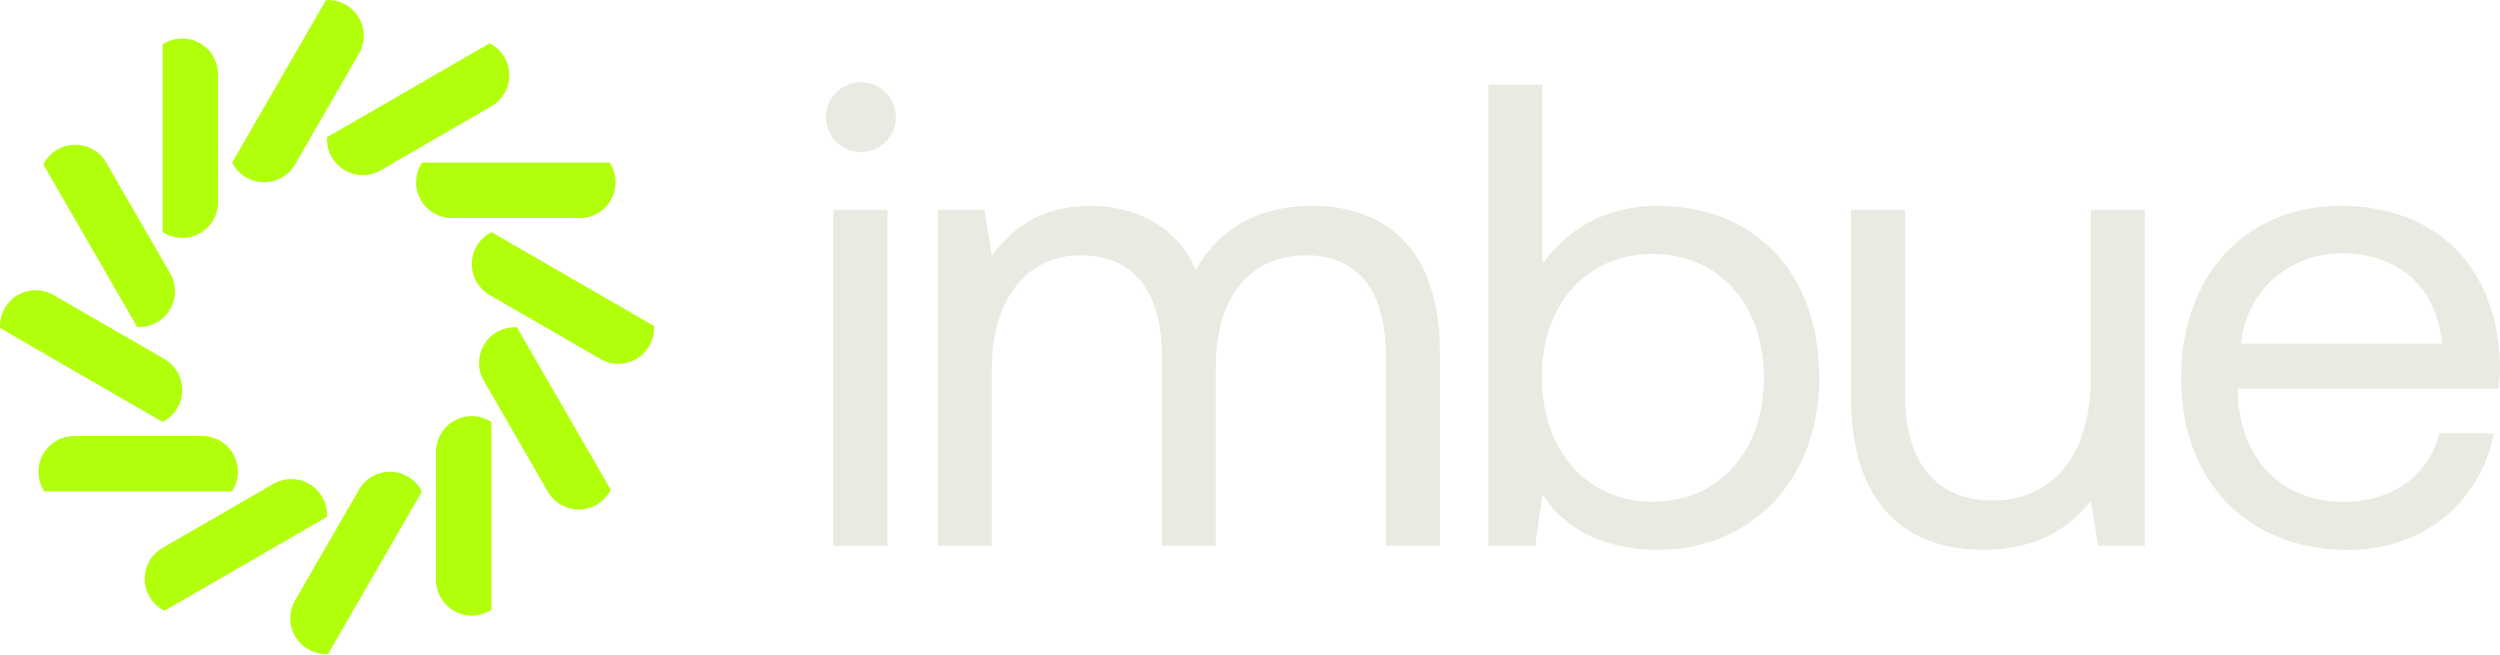
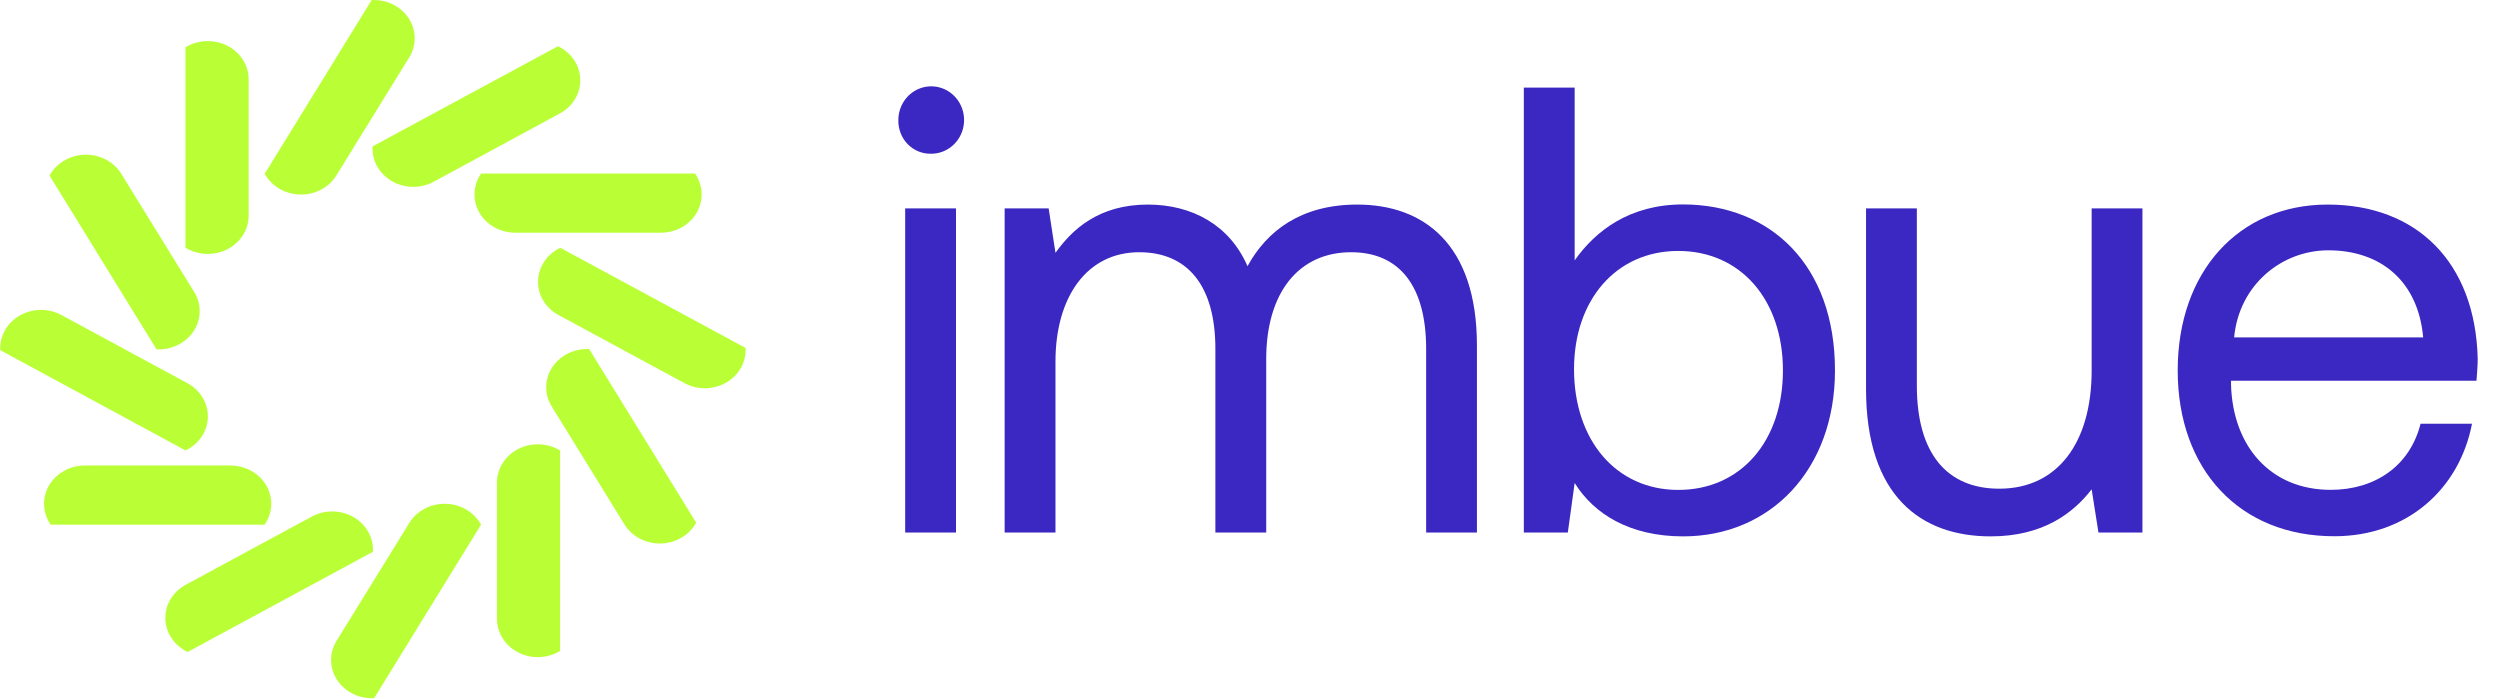
- <svg xmlns="http://www.w3.org/2000/svg" viewBox="0 0 754.95 197.51">
-   <defs>
-     <style>.cls-1{fill:#ebeae2}.cls-2{fill:#b2ff0b}</style>
-   </defs>
-   <g id="Layer_2" data-name="Layer 2">
-     <g id="Layer_1-2" data-name="Layer 1">
-       <path class="cls-1" d="M249.45,35.7a10.55,10.55,0,1,1,21.09,0,10.55,10.55,0,0,1-21.09,0Zm2.19,27.66H268V164.85H251.64Z" />
-       <path class="cls-1" d="M434.82,106.34v58.51H418.5V107.34c0-19.9-8.75-30.25-24.08-30.25-16.91,0-27.26,12.74-27.26,33.43v54.33H350.84V107.34c0-19.9-9-30.25-24.48-30.25-16.71,0-26.86,13.93-26.86,34.23v53.53H283.18V63.36h14.13l2.19,13.93c5.37-7.36,13.93-15.13,29.65-15.13,14.13,0,26.27,6.37,32,19.31,6.17-11,17.11-19.31,35.22-19.31C417.51,62.16,434.82,74.3,434.82,106.34Z" />
-       <path class="cls-1" d="M549.38,114.11c0,31-20.7,51.93-48.76,51.93-17.11,0-28.65-7-34.82-16.71l-2.19,15.52H449.48V25.55H465.8V79.68c6.76-9.36,17.71-17.52,34.82-17.52C528.68,62.16,549.38,81.07,549.38,114.11Zm-16.72,0c0-22.09-13.53-37.42-33.63-37.42-19.9,0-33.43,15.33-33.43,37,0,22.28,13.53,37.81,33.43,37.81C519.13,151.52,532.66,136.19,532.66,114.11Z" />
-       <path class="cls-1" d="M631.39,63.36h16.32V164.85H633.58l-2.19-13.53c-6,7.56-15.72,14.72-32.44,14.72-22.29,0-40-12.53-40-46.16V63.36h16.32v55.52c0,21.1,9.55,32.24,26.46,32.24,18.51,0,29.66-14.13,29.66-37Z" />
-       <path class="cls-1" d="M658.63,114.11c0-30.85,19.5-51.95,48.16-51.95S754.15,80.27,755,110.32c0,2.19-.2,4.58-.4,7H675.74v1.39c.6,19.31,12.74,32.84,32,32.84,14.33,0,25.47-7.56,28.86-20.7h16.51c-4,20.3-20.69,35.22-44.18,35.22C678.53,166,658.63,145.15,658.63,114.11Zm78.8-10.35C735.84,86.24,723.9,76.49,707,76.49c-14.92,0-28.65,10.75-30.24,27.27Z" />
-       <path class="cls-2" d="M115,51.39,148.4,32.08a10.79,10.79,0,0,0,0-18.7l-.54-.31L98.75,41.43v.62A10.79,10.79,0,0,0,115,51.39Z" />
-       <path class="cls-2" d="M65.84,61.05V22.42a10.8,10.8,0,0,0-16.2-9.35l-.53.31V70.09l.53.31A10.8,10.8,0,0,0,65.84,61.05Z" />
-       <path class="cls-2" d="M148.4,70.09l-.54.31a10.8,10.8,0,0,0,0,18.7l33.46,19.31a10.79,10.79,0,0,0,16.19-9.35v-.62Z" />
-       <path class="cls-2" d="M49.65,108.41,16.19,89.1A10.79,10.79,0,0,0,0,98.45v.61l49.11,28.36.54-.31A10.8,10.8,0,0,0,49.65,108.41Z" />
-       <path class="cls-2" d="M131.67,136.46v38.63a10.8,10.8,0,0,0,16.19,9.35l.54-.31V127.42l-.54-.31A10.79,10.79,0,0,0,131.67,136.46Z" />
-       <path class="cls-2" d="M82.56,146.12,49.11,165.43a10.79,10.79,0,0,0,0,18.7l.53.31,49.11-28.36v-.62A10.79,10.79,0,0,0,82.56,146.12Z" />
-       <path class="cls-2" d="M146.11,115l19.32,33.45a10.79,10.79,0,0,0,18.7,0l.31-.54c-12.61-21.82-15.76-27.28-28.36-49.11h-.62A10.8,10.8,0,0,0,146.11,115Z" />
-       <path class="cls-2" d="M136.46,65.84h38.63a10.8,10.8,0,0,0,9.35-16.2l-.31-.53H127.42l-.31.53A10.8,10.8,0,0,0,136.46,65.84Z" />
-       <path class="cls-2" d="M127.42,148.4l-.31-.54a10.8,10.8,0,0,0-18.7,0L89.1,181.32a10.79,10.79,0,0,0,9.35,16.19h.61C111.67,175.68,114.82,170.23,127.42,148.4Z" />
-       <path class="cls-2" d="M89.1,49.65l19.31-33.46A10.79,10.79,0,0,0,99.06,0h-.61C85.84,21.83,82.69,27.28,70.09,49.11l.31.54A10.8,10.8,0,0,0,89.1,49.65Z" />
-       <path class="cls-2" d="M61.05,131.67H22.42a10.8,10.8,0,0,0-9.35,16.19l.31.54H70.09l.31-.54A10.8,10.8,0,0,0,61.05,131.67Z" />
-       <path class="cls-2" d="M51.39,82.56,32.08,49.11a10.79,10.79,0,0,0-18.7,0l-.31.53L41.43,98.75h.62A10.79,10.79,0,0,0,51.39,82.56Z" />
-     </g>
-   </g>
+ <svg xmlns="http://www.w3.org/2000/svg" width="111" height="31" viewBox="0 0 111 31" fill="none">
+   <path d="M19.264 8.065L24.866 5.032C25.14 4.882 25.367 4.668 25.525 4.411C25.682 4.154 25.765 3.862 25.765 3.566C25.765 3.269 25.682 2.977 25.525 2.72C25.367 2.463 25.14 2.249 24.866 2.099L24.777 2.05L16.539 6.501V6.599C16.539 6.897 16.623 7.19 16.783 7.449C16.943 7.707 17.172 7.922 17.449 8.07C17.725 8.219 18.039 8.297 18.357 8.296C18.676 8.295 18.989 8.215 19.264 8.065Z" fill="#BAFF36" />
+   <path d="M11.04 9.581V3.516C11.039 3.219 10.955 2.928 10.796 2.67C10.636 2.413 10.408 2.2 10.134 2.051C9.859 1.903 9.547 1.824 9.23 1.824C8.913 1.823 8.601 1.901 8.326 2.049L8.235 2.098V11.001L8.326 11.049C8.601 11.197 8.913 11.274 9.23 11.274C9.547 11.273 9.859 11.195 10.134 11.046C10.408 10.898 10.636 10.684 10.796 10.427C10.955 10.17 11.039 9.878 11.04 9.581Z" fill="#BAFF36" />
+   <path d="M24.875 11.001L24.787 11.048C24.513 11.198 24.286 11.412 24.128 11.669C23.971 11.927 23.888 12.218 23.888 12.515C23.888 12.811 23.971 13.103 24.128 13.36C24.286 13.617 24.513 13.832 24.787 13.981L30.389 17.012C30.664 17.161 30.976 17.239 31.293 17.239C31.61 17.239 31.922 17.161 32.197 17.013C32.472 16.864 32.701 16.651 32.861 16.394C33.02 16.137 33.105 15.845 33.106 15.548V15.45L24.875 11.001Z" fill="#BAFF36" />
+   <path d="M8.326 17.016L2.724 13.985C2.448 13.837 2.137 13.759 1.82 13.76C1.503 13.76 1.191 13.838 0.917 13.987C0.642 14.135 0.414 14.349 0.255 14.605C0.095 14.862 0.011 15.154 0.01 15.451V15.548L8.24 20L8.331 19.952C8.605 19.802 8.832 19.588 8.99 19.33C9.147 19.072 9.23 18.78 9.23 18.483C9.229 18.185 9.146 17.894 8.987 17.636C8.828 17.379 8.6 17.165 8.326 17.016Z" fill="#BAFF36" />
+   <path d="M22.066 21.419V27.484C22.067 27.781 22.152 28.073 22.311 28.33C22.47 28.587 22.698 28.8 22.973 28.949C23.247 29.098 23.559 29.176 23.876 29.177C24.193 29.177 24.505 29.099 24.78 28.952L24.869 28.902V19.999L24.78 19.951C24.505 19.804 24.193 19.726 23.876 19.727C23.559 19.727 23.247 19.805 22.973 19.954C22.698 20.103 22.47 20.316 22.311 20.573C22.152 20.83 22.067 21.122 22.066 21.419Z" fill="#BAFF36" />
+   <path d="M13.842 22.936L8.24 25.967C7.966 26.116 7.739 26.331 7.582 26.588C7.424 26.845 7.341 27.137 7.341 27.433C7.341 27.73 7.424 28.021 7.582 28.279C7.739 28.536 7.966 28.75 8.24 28.9L8.33 28.949L16.561 24.497V24.4C16.559 24.103 16.475 23.811 16.315 23.553C16.156 23.296 15.927 23.082 15.652 22.934C15.376 22.786 15.064 22.708 14.746 22.708C14.429 22.708 14.117 22.787 13.842 22.936Z" fill="#BAFF36" />
+   <path d="M24.493 18.042L27.729 23.29C27.889 23.547 28.117 23.759 28.392 23.907C28.666 24.055 28.977 24.132 29.294 24.132C29.611 24.132 29.922 24.055 30.197 23.907C30.471 23.759 30.7 23.547 30.86 23.29L30.911 23.207C28.8 19.78 28.274 18.924 26.159 15.497H26.055C25.738 15.498 25.426 15.578 25.152 15.727C24.878 15.877 24.65 16.091 24.492 16.349C24.334 16.606 24.251 16.898 24.251 17.196C24.251 17.493 24.334 17.785 24.493 18.042Z" fill="#BAFF36" />
+   <path d="M22.873 10.332H29.346C29.664 10.332 29.976 10.253 30.25 10.104C30.525 9.955 30.753 9.741 30.912 9.483C31.07 9.225 31.154 8.933 31.154 8.636C31.155 8.339 31.072 8.046 30.913 7.789L30.862 7.704H21.358L21.307 7.789C21.149 8.046 21.066 8.338 21.066 8.636C21.067 8.933 21.15 9.225 21.309 9.482C21.467 9.74 21.695 9.954 21.969 10.103C22.244 10.252 22.555 10.331 22.873 10.332Z" fill="#BAFF36" />
+   <path d="M21.36 23.293L21.308 23.21C21.149 22.953 20.92 22.741 20.646 22.593C20.371 22.445 20.06 22.368 19.743 22.368C19.427 22.368 19.115 22.445 18.841 22.593C18.566 22.741 18.337 22.953 18.178 23.21L14.94 28.458C14.782 28.715 14.7 29.008 14.7 29.305C14.701 29.602 14.784 29.894 14.943 30.151C15.102 30.408 15.33 30.622 15.604 30.771C15.879 30.92 16.19 30.999 16.507 31H16.611L21.36 23.293Z" fill="#BAFF36" />
+   <path d="M14.936 7.789L18.174 2.541C18.331 2.283 18.413 1.991 18.413 1.694C18.412 1.397 18.328 1.106 18.17 0.848C18.011 0.591 17.783 0.378 17.509 0.229C17.235 0.08 16.924 0.001 16.607 0H16.503L11.751 7.718L11.804 7.801C11.964 8.057 12.194 8.269 12.469 8.416C12.745 8.563 13.057 8.639 13.374 8.638C13.691 8.637 14.002 8.558 14.276 8.409C14.55 8.26 14.778 8.046 14.936 7.789Z" fill="#BAFF36" />
+   <path d="M10.237 20.668H3.763C3.446 20.669 3.134 20.748 2.86 20.897C2.585 21.046 2.358 21.259 2.199 21.517C2.04 21.774 1.957 22.066 1.956 22.363C1.956 22.66 2.038 22.952 2.196 23.21L2.247 23.294H11.751L11.804 23.21C11.961 22.952 12.044 22.66 12.044 22.363C12.043 22.066 11.959 21.774 11.801 21.517C11.642 21.259 11.414 21.046 11.14 20.897C10.865 20.748 10.554 20.669 10.237 20.668Z" fill="#BAFF36" />
+   <path d="M8.619 12.958L5.381 7.71C5.221 7.453 4.993 7.241 4.718 7.093C4.443 6.945 4.132 6.868 3.816 6.868C3.499 6.868 3.188 6.945 2.913 7.093C2.638 7.241 2.41 7.453 2.25 7.71L2.199 7.795L6.951 15.512H7.055C7.374 15.512 7.687 15.433 7.963 15.283C8.239 15.133 8.467 14.918 8.626 14.659C8.785 14.4 8.868 14.106 8.866 13.807C8.865 13.509 8.78 13.216 8.619 12.958Z" fill="#BAFF36" />
+   <path d="M39.887 5.329C39.887 5.033 39.973 4.744 40.133 4.498C40.294 4.252 40.522 4.06 40.788 3.947C41.055 3.834 41.348 3.804 41.631 3.862C41.914 3.92 42.174 4.062 42.378 4.272C42.582 4.481 42.721 4.748 42.777 5.038C42.833 5.329 42.804 5.629 42.694 5.903C42.583 6.176 42.396 6.41 42.156 6.574C41.916 6.738 41.633 6.826 41.345 6.825C41.152 6.831 40.96 6.796 40.78 6.723C40.601 6.65 40.438 6.54 40.301 6.4C40.165 6.26 40.058 6.092 39.987 5.908C39.915 5.724 39.882 5.527 39.887 5.329ZM40.19 9.252H42.446V23.645H40.19V9.252Z" fill="#3B27C1" />
+   <path d="M65.576 15.349V23.645H63.321V15.489C63.321 12.667 62.109 11.199 59.991 11.199C57.651 11.199 56.22 13.006 56.22 15.94V23.645H53.963V15.489C53.963 12.667 52.718 11.199 50.579 11.199C48.267 11.199 46.863 13.175 46.863 16.053V23.645H44.606V9.252H46.56L46.863 11.227C47.606 10.184 48.79 9.083 50.964 9.083C52.917 9.083 54.596 9.985 55.389 11.82C56.242 10.26 57.756 9.083 60.26 9.083C63.182 9.083 65.576 10.805 65.576 15.349Z" fill="#3B27C1" />
+   <path d="M81.473 16.449C81.473 20.846 78.612 23.815 74.731 23.815C72.364 23.815 70.768 22.822 69.915 21.444L69.611 23.645H67.658V3.89H69.915V11.561C70.851 10.235 72.364 9.077 74.731 9.077C78.612 9.083 81.473 11.763 81.473 16.449ZM79.162 16.449C79.162 13.316 77.29 11.142 74.512 11.142C71.758 11.142 69.887 13.316 69.887 16.39C69.887 19.551 71.758 21.752 74.512 21.752C77.29 21.755 79.162 19.582 79.162 16.449Z" fill="#3B27C1" />
+   <path d="M92.869 9.252H95.124V23.645H93.172L92.869 21.726C92.039 22.799 90.694 23.815 88.383 23.815C85.301 23.815 82.852 22.037 82.852 17.267V9.252H85.108V17.126C85.108 20.118 86.429 21.698 88.769 21.698C91.327 21.698 92.869 19.694 92.869 16.451V9.252Z" fill="#3B27C1" />
+   <path d="M96.69 16.449C96.69 12.074 99.388 9.083 103.35 9.083C107.312 9.083 109.901 11.651 110.01 15.913C110.01 16.222 109.982 16.561 109.956 16.906H99.058V17.091C99.141 19.83 100.82 21.749 103.483 21.749C105.465 21.749 107.005 20.677 107.473 18.813H109.757C109.204 21.692 106.896 23.809 103.648 23.809C99.444 23.815 96.69 20.851 96.69 16.449ZM107.589 14.981C107.369 12.498 105.718 11.114 103.378 11.114C101.315 11.114 99.416 12.638 99.195 14.981H107.589Z" fill="#3B27C1" />
</svg>
